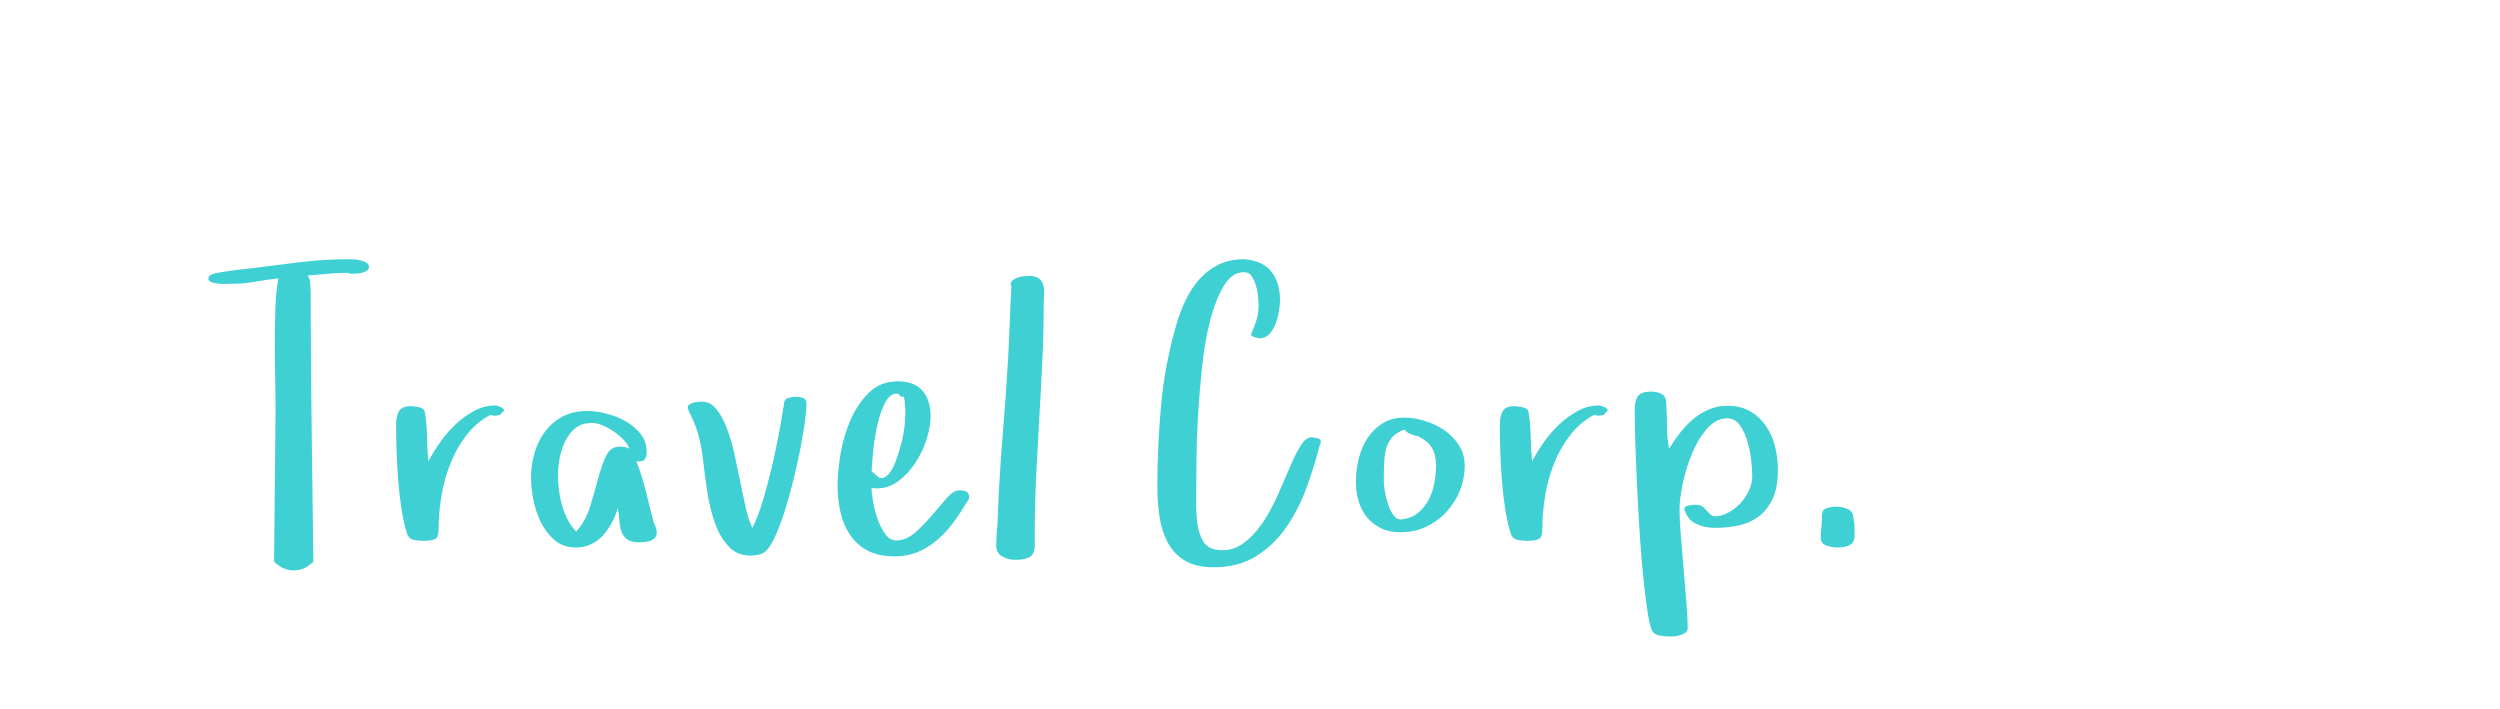
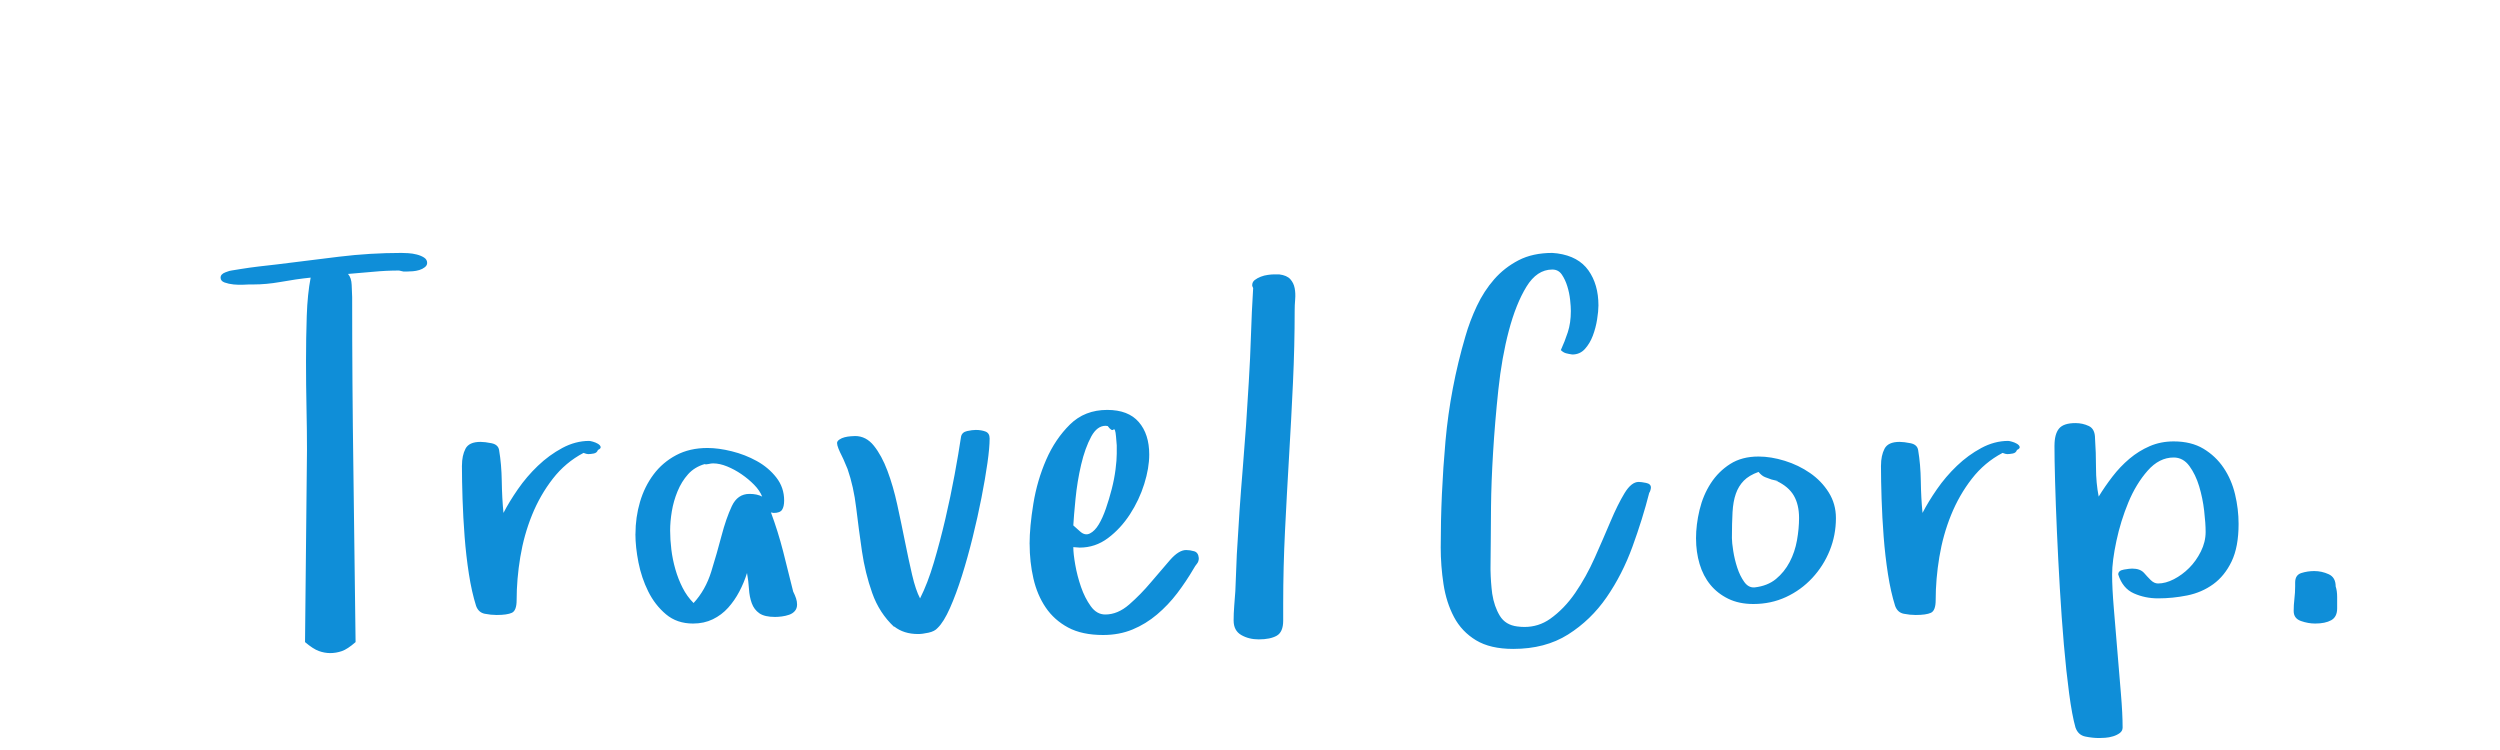
- <svg xmlns="http://www.w3.org/2000/svg" version="1.1" width="180" height="51" style="">
-   <path fill="#3fd0d4" d="M15,20.045q0-0.191,0.267-0.294t0.349-0.103l0.506-0.082q0.506-0.082,1.025-0.144t1.012-0.116q1.736-0.219,3.473-0.431t3.5-0.212q0.137,0,0.376,0.014t0.479,0.075t0.41,0.171t0.171,0.301q0,0.137-0.13,0.239t-0.308,0.157t-0.362,0.068t-0.294,0.014l-0.239,0t-0.239-0.055q-0.725,0-1.429,0.068t-1.429,0.123q0.191,0.219,0.205,0.615t0.027,0.684q0,4.84,0.068,9.625t0.123,9.666l0,0.027q-0.451,0.396-0.772,0.506t-0.649,0.109q-0.314,0-0.636-0.116t-0.772-0.499l0-0.027l0.109-10.732q0-1.066-0.027-2.352t-0.027-2.604t0.041-2.55t0.219-2.146q-0.807,0.082-1.709,0.246q-0.779,0.137-1.49,0.137l-0.246,0q-0.055,0-0.321,0.014t-0.547-0.014t-0.506-0.109t-0.226-0.273z M28.517,30.572q0-0.561,0.198-0.943t0.841-0.383q0.246,0,0.615,0.075t0.424,0.376q0.137,0.807,0.15,1.75t0.096,1.777q0.314-0.615,0.807-1.326t1.121-1.312t1.367-0.998t1.504-0.396q0.055,0,0.205,0.041t0.28,0.116t0.157,0.171t-0.15,0.178q-0.055,0.164-0.232,0.198t-0.314,0.034q-0.082,0-0.26-0.068q-1.012,0.533-1.723,1.449t-1.162,2.03t-0.656,2.352t-0.205,2.413q0,0.588-0.267,0.711t-0.854,0.123q-0.314,0-0.663-0.068t-0.485-0.438q-0.246-0.779-0.403-1.791t-0.239-2.085t-0.116-2.112t-0.034-1.873z M38.233,34.4q0-0.93,0.253-1.791t0.759-1.538t1.265-1.08t1.757-0.403q0.615,0,1.36,0.185t1.401,0.547t1.094,0.923t0.438,1.285q0,0.342-0.116,0.52t-0.472,0.178l-0.15-0.027q0.396,1.066,0.684,2.188t0.561,2.242q0.109,0.219,0.164,0.39t0.055,0.335q0,0.219-0.123,0.362t-0.321,0.212t-0.41,0.096t-0.376,0.027q-0.588,0-0.882-0.205t-0.424-0.561t-0.157-0.8t-0.109-0.896q-0.164,0.533-0.431,1.039t-0.629,0.909t-0.854,0.643t-1.107,0.239q-0.902,0-1.518-0.52t-0.991-1.278t-0.547-1.62t-0.171-1.6z M40.175,34.209q0,0.506,0.068,1.066t0.226,1.107t0.403,1.032t0.615,0.854q0.67-0.725,0.991-1.764t0.574-2.003t0.574-1.654t0.991-0.69q0.424,0,0.711,0.15q-0.137-0.342-0.451-0.663t-0.704-0.588t-0.807-0.438t-0.786-0.171q-0.109,0-0.253,0.034t-0.226,0.007q-0.561,0.164-0.923,0.567t-0.588,0.95t-0.321,1.121t-0.096,1.08z M49.522,29.314q0-0.109,0.13-0.198t0.294-0.13t0.335-0.055t0.253-0.014q0.615,0,1.053,0.547t0.759,1.401t0.547,1.887t0.431,2.058t0.403,1.88t0.444,1.319q0.424-0.834,0.772-2.01t0.643-2.434t0.52-2.481t0.362-2.14q0.055-0.246,0.342-0.308t0.479-0.062q0.314,0,0.547,0.089t0.232,0.39q0,0.506-0.123,1.374t-0.335,1.948t-0.492,2.215t-0.602,2.153t-0.67,1.805t-0.69,1.114q-0.164,0.191-0.513,0.267t-0.581,0.075q-0.807,0-1.34-0.424l0,0.027q-0.834-0.779-1.23-1.9t-0.574-2.338t-0.321-2.42t-0.485-2.188q-0.055-0.109-0.137-0.321t-0.191-0.424t-0.185-0.403t-0.075-0.301z M60.304,34.961q0-0.957,0.212-2.256t0.718-2.461t1.333-1.976t2.085-0.813q1.176,0,1.764,0.677t0.588,1.825q0,0.752-0.28,1.647t-0.8,1.695t-1.23,1.333t-1.586,0.533l-0.355-0.027q0,0.369,0.109,0.991t0.321,1.237t0.547,1.08t0.813,0.465q0.697,0,1.34-0.561t1.217-1.244t1.066-1.244t0.902-0.561q0.219,0,0.451,0.068t0.26,0.383q0,0.191-0.103,0.314t-0.185,0.273q-0.424,0.725-0.923,1.381t-1.128,1.189t-1.374,0.841t-1.647,0.308q-1.176,0-1.955-0.417t-1.258-1.121t-0.69-1.627t-0.212-1.935z M62.751,33.922l0.383,0.342q0.273,0.246,0.547,0.109t0.492-0.499t0.403-0.896t0.328-1.094t0.212-1.094t0.068-0.889l0-0.465t-0.041-0.492t-0.144-0.39t-0.321-0.198q-0.068-0.014-0.123-0.014q-0.465,0-0.793,0.588q-0.355,0.656-0.574,1.593t-0.314,1.921t-0.123,1.477z M71.729,39.254q0-0.396,0.034-0.834t0.062-0.82l0.082-2.051q0.137-2.461,0.335-4.84t0.335-4.812q0.082-1.34,0.123-2.632t0.123-2.632q-0.055-0.109-0.055-0.15q0-0.191,0.144-0.301t0.335-0.185t0.403-0.103t0.321-0.027l0.314,0q0.424,0.055,0.615,0.267t0.246,0.506t0.027,0.629t-0.027,0.622q0,1.982-0.096,4.04t-0.219,4.129t-0.226,4.143t-0.103,4.095l0,0.957q0,0.643-0.362,0.848t-1.005,0.205q-0.561,0-0.984-0.246t-0.424-0.807z M83.328,35.139q0-2.967,0.267-5.94t1.114-5.858q0.246-0.861,0.643-1.702t0.971-1.497t1.367-1.066t1.887-0.41l0.287,0.027q1.176,0.164,1.736,0.95t0.561,1.962q0,0.314-0.075,0.786t-0.239,0.909t-0.444,0.745t-0.704,0.308q-0.191-0.027-0.349-0.068t-0.294-0.178q0.219-0.479,0.39-0.998t0.171-1.189q0-0.246-0.041-0.629t-0.157-0.759t-0.308-0.656t-0.533-0.28q-0.861,0-1.449,0.964t-0.984,2.461t-0.588,3.309t-0.294,3.5t-0.116,3.049t-0.014,1.921q0,0.656-0.014,1.449l0,0.178q0.014,0.697,0.096,1.326q0.109,0.711,0.424,1.23t0.984,0.602q0.205,0.027,0.396,0.027q0.793,0,1.436-0.451q0.793-0.561,1.408-1.456t1.094-1.969t0.882-2.03t0.786-1.586t0.793-0.629q0.137,0,0.41,0.055t0.273,0.26q0,0.055-0.027,0.15t-0.068,0.15q-0.369,1.449-0.937,3.008t-1.449,2.837t-2.16,2.085t-3.069,0.807q-1.285,0-2.085-0.485t-1.23-1.299t-0.588-1.839t-0.157-2.078z M97.624,34.66q0-0.779,0.198-1.606t0.629-1.49t1.087-1.08t1.586-0.417q0.697,0,1.47,0.239t1.415,0.684t1.046,1.087t0.403,1.436q0,0.957-0.349,1.818t-0.978,1.538t-1.47,1.066t-1.825,0.39q-0.807,0-1.408-0.294t-1.005-0.786t-0.602-1.162t-0.198-1.422z M99.634,34.633q0,0.246,0.075,0.725t0.226,0.937t0.39,0.793t0.581,0.308q0.725-0.082,1.196-0.472t0.766-0.95t0.41-1.217t0.116-1.244q0-0.752-0.294-1.258t-0.964-0.82q0,0.027,0.027,0.027t0.027-0.027l-0.342-0.082q-0.137-0.055-0.335-0.123t-0.39-0.301q-0.533,0.191-0.827,0.492t-0.444,0.731t-0.185,1.032t-0.034,1.449z M107.983,30.572q0-0.561,0.198-0.943t0.841-0.383q0.246,0,0.615,0.075t0.424,0.376q0.137,0.807,0.15,1.75t0.096,1.777q0.314-0.615,0.807-1.326t1.121-1.312t1.367-0.998t1.504-0.396q0.055,0,0.205,0.041t0.28,0.116t0.157,0.171t-0.15,0.178q-0.055,0.164-0.232,0.198t-0.314,0.034q-0.082,0-0.26-0.068q-1.012,0.533-1.723,1.449t-1.162,2.03t-0.656,2.352t-0.205,2.413q0,0.588-0.267,0.711t-0.854,0.123q-0.314,0-0.663-0.068t-0.485-0.438q-0.246-0.779-0.403-1.791t-0.239-2.085t-0.116-2.112t-0.034-1.873z M117.699,29.451q0-0.643,0.253-0.95t0.923-0.308q0.396,0,0.745,0.164t0.349,0.697q0.055,0.779,0.055,1.634t0.15,1.62q0.342-0.561,0.772-1.121t0.95-0.998t1.135-0.704t1.34-0.267q0.984,0,1.668,0.41t1.128,1.066t0.643,1.483t0.198,1.661q0,1.285-0.39,2.099t-1.032,1.278t-1.456,0.629t-1.634,0.164q-0.725,0-1.354-0.28t-0.875-1.06q0-0.219,0.321-0.273t0.458-0.055q0.451,0,0.67,0.246q0.164,0.191,0.362,0.39t0.417,0.198q0.424,0,0.889-0.239t0.854-0.629t0.656-0.923t0.267-1.094q0-0.479-0.082-1.189t-0.28-1.367t-0.547-1.135t-0.882-0.479q-0.807,0-1.456,0.738t-1.08,1.777t-0.67,2.16t-0.239,1.873t0.096,1.9t0.198,2.386t0.198,2.386t0.096,1.9q0,0.191-0.157,0.308t-0.376,0.185t-0.444,0.082t-0.335,0.014q-0.369,0-0.772-0.082t-0.554-0.506q-0.191-0.67-0.355-1.907t-0.294-2.734t-0.226-3.145t-0.164-3.179t-0.103-2.803t-0.034-2.023z M131.093,38.721q0-0.342,0.041-0.69t0.041-0.69l0-0.219q0-0.424,0.349-0.533t0.718-0.109q0.424,0,0.813,0.178t0.39,0.684q0.082,0.246,0.082,0.588l0,0.643q0,0.479-0.335,0.663t-0.896,0.185q-0.396,0-0.8-0.144t-0.403-0.554z" />
+ <svg xmlns="http://www.w3.org/2000/svg" version="1.1" width="170" height="51" style="">
+   <path fill="#0f8ed8" d="M15,18.876q0-0.232,0.324-0.357t0.423-0.125l0.614-0.1q0.614-0.1,1.245-0.174t1.229-0.141q2.108-0.266,4.217-0.523t4.25-0.257q0.166,0,0.457,0.017t0.581,0.091t0.498,0.208t0.208,0.365q0,0.166-0.158,0.291t-0.374,0.191t-0.44,0.083t-0.357,0.017l-0.291,0t-0.291-0.066q-0.88,0-1.735,0.083t-1.735,0.149q0.232,0.266,0.249,0.747t0.033,0.83q0,5.877,0.083,11.688t0.149,11.737l0,0.033q-0.548,0.481-0.938,0.614t-0.789,0.133q-0.382,0-0.772-0.141t-0.938-0.606l0-0.033l0.133-13.032q0-1.295-0.033-2.855t-0.033-3.163t0.05-3.096t0.266-2.606q-0.979,0.1-2.075,0.299q-0.946,0.166-1.81,0.166l-0.299,0q-0.066,0-0.39,0.017t-0.664-0.017t-0.614-0.133t-0.274-0.332z M31.413,31.659q0-0.681,0.241-1.146t1.021-0.465q0.299,0,0.747,0.091t0.515,0.457q0.166,0.979,0.183,2.125t0.116,2.158q0.382-0.747,0.979-1.61t1.361-1.594t1.66-1.212t1.826-0.481q0.066,0,0.249,0.05t0.34,0.141t0.191,0.208t-0.183,0.216q-0.066,0.199-0.282,0.241t-0.382,0.042q-0.1,0-0.315-0.083q-1.229,0.647-2.092,1.76t-1.411,2.465t-0.797,2.855t-0.249,2.93q0,0.714-0.324,0.863t-1.038,0.149q-0.382,0-0.805-0.083t-0.589-0.531q-0.299-0.946-0.49-2.175t-0.291-2.532t-0.141-2.565t-0.042-2.274z M43.212,36.308q0-1.129,0.307-2.175t0.921-1.868t1.536-1.312t2.133-0.49q0.747,0,1.652,0.224t1.702,0.664t1.328,1.121t0.531,1.561q0,0.415-0.141,0.631t-0.573,0.216l-0.183-0.033q0.481,1.295,0.83,2.656t0.681,2.723q0.133,0.266,0.199,0.473t0.066,0.407q0,0.266-0.149,0.44t-0.39,0.257t-0.498,0.116t-0.457,0.033q-0.714,0-1.071-0.249t-0.515-0.681t-0.191-0.971t-0.133-1.087q-0.199,0.647-0.523,1.262t-0.764,1.104t-1.038,0.78t-1.345,0.291q-1.096,0-1.843-0.631t-1.204-1.552t-0.664-1.967t-0.208-1.942z M45.569,36.075q0,0.614,0.083,1.295t0.274,1.345t0.49,1.253t0.747,1.038q0.813-0.88,1.204-2.142t0.697-2.432t0.697-2.009t1.204-0.838q0.515,0,0.863,0.183q-0.166-0.415-0.548-0.805t-0.855-0.714t-0.979-0.531t-0.955-0.208q-0.133,0-0.307,0.042t-0.274,0.008q-0.681,0.199-1.121,0.689t-0.714,1.154t-0.39,1.361t-0.116,1.312z M56.919,30.132q0-0.133,0.158-0.241t0.357-0.158t0.407-0.066t0.307-0.017q0.747,0,1.278,0.664t0.921,1.702t0.664,2.291t0.523,2.499t0.49,2.283t0.54,1.602q0.515-1.013,0.938-2.44t0.78-2.955t0.631-3.013t0.44-2.598q0.066-0.299,0.415-0.374t0.581-0.075q0.382,0,0.664,0.108t0.282,0.473q0,0.614-0.149,1.668t-0.407,2.366t-0.598,2.689t-0.73,2.615t-0.813,2.191t-0.838,1.353q-0.199,0.232-0.623,0.324t-0.706,0.091q-0.979,0-1.627-0.515l0,0.033q-1.013-0.946-1.494-2.308t-0.697-2.839t-0.39-2.938t-0.589-2.656q-0.066-0.133-0.166-0.39t-0.232-0.515t-0.224-0.49t-0.091-0.365z M70.012,36.988q0-1.162,0.257-2.739t0.872-2.988t1.619-2.399t2.532-0.988q1.428,0,2.142,0.822t0.714,2.216q0,0.913-0.34,2t-0.971,2.059t-1.494,1.619t-1.926,0.647l-0.432-0.033q0,0.448,0.133,1.204t0.39,1.502t0.664,1.312t0.988,0.564q0.847,0,1.627-0.681t1.478-1.511t1.295-1.511t1.096-0.681q0.266,0,0.548,0.083t0.315,0.465q0,0.232-0.125,0.382t-0.224,0.332q-0.515,0.88-1.121,1.677t-1.37,1.444t-1.668,1.021t-2,0.374q-1.428,0-2.374-0.506t-1.527-1.361t-0.838-1.976t-0.257-2.349z M72.984,35.727l0.465,0.415q0.332,0.299,0.664,0.133t0.598-0.606t0.49-1.087t0.398-1.328t0.257-1.328t0.083-1.079l0-0.564t-0.05-0.598t-0.174-0.473t-0.39-0.241q-0.083-0.017-0.149-0.017q-0.564,0-0.963,0.714q-0.432,0.797-0.697,1.934t-0.382,2.333t-0.149,1.793z M83.886,42.201q0-0.481,0.042-1.013t0.075-0.996l0.1-2.49q0.166-2.988,0.407-5.877t0.407-5.844q0.1-1.627,0.149-3.196t0.149-3.196q-0.066-0.133-0.066-0.183q0-0.232,0.174-0.365t0.407-0.224t0.49-0.125t0.39-0.033l0.382,0q0.515,0.066,0.747,0.324t0.299,0.614t0.033,0.764t-0.033,0.755q0,2.407-0.116,4.906t-0.266,5.014t-0.274,5.03t-0.125,4.972l0,1.162q0,0.78-0.44,1.029t-1.22,0.249q-0.681,0-1.195-0.299t-0.515-0.979z M97.969,37.204q0-3.603,0.324-7.213t1.353-7.114q0.299-1.046,0.78-2.067t1.179-1.818t1.66-1.295t2.291-0.498l0.349,0.033q1.428,0.199,2.108,1.154t0.681,2.382q0,0.382-0.091,0.955t-0.291,1.104t-0.54,0.905t-0.855,0.374q-0.232-0.033-0.423-0.083t-0.357-0.216q0.266-0.581,0.473-1.212t0.208-1.444q0-0.299-0.05-0.764t-0.191-0.921t-0.374-0.797t-0.647-0.34q-1.046,0-1.76,1.17t-1.195,2.988t-0.714,4.018t-0.357,4.25t-0.141,3.702t-0.017,2.333q0,0.797-0.017,1.76l0,0.216q0.017,0.847,0.116,1.61q0.133,0.863,0.515,1.494t1.195,0.73q0.249,0.033,0.481,0.033q0.963,0,1.743-0.548q0.963-0.681,1.71-1.768t1.328-2.391t1.071-2.465t0.955-1.926t0.963-0.764q0.166,0,0.498,0.066t0.332,0.315q0,0.066-0.033,0.183t-0.083,0.183q-0.448,1.76-1.137,3.652t-1.76,3.445t-2.623,2.532t-3.727,0.979q-1.561,0-2.532-0.589t-1.494-1.577t-0.714-2.233t-0.191-2.523z M115.329,36.623q0-0.946,0.241-1.951t0.764-1.81t1.32-1.312t1.926-0.506q0.847,0,1.785,0.291t1.718,0.83t1.27,1.32t0.49,1.743q0,1.162-0.423,2.208t-1.187,1.868t-1.785,1.295t-2.216,0.473q-0.979,0-1.71-0.357t-1.22-0.955t-0.73-1.411t-0.241-1.727z M117.77,36.59q0,0.299,0.091,0.88t0.274,1.137t0.473,0.963t0.706,0.374q0.88-0.1,1.453-0.573t0.93-1.154t0.498-1.478t0.141-1.511q0-0.913-0.357-1.527t-1.17-0.996q0,0.033,0.033,0.033t0.033-0.033l-0.415-0.1q-0.166-0.066-0.407-0.149t-0.473-0.365q-0.647,0.232-1.004,0.598t-0.54,0.888t-0.224,1.253t-0.042,1.76z M127.908,31.659q0-0.681,0.241-1.146t1.021-0.465q0.299,0,0.747,0.091t0.515,0.457q0.166,0.979,0.183,2.125t0.116,2.158q0.382-0.747,0.979-1.61t1.361-1.594t1.66-1.212t1.826-0.481q0.066,0,0.249,0.05t0.34,0.141t0.191,0.208t-0.183,0.216q-0.066,0.199-0.282,0.241t-0.382,0.042q-0.1,0-0.315-0.083q-1.229,0.647-2.092,1.76t-1.411,2.465t-0.797,2.855t-0.249,2.93q0,0.714-0.324,0.863t-1.038,0.149q-0.382,0-0.805-0.083t-0.589-0.531q-0.299-0.946-0.49-2.175t-0.291-2.532t-0.141-2.565t-0.042-2.274z M139.706,30.298q0-0.78,0.307-1.154t1.121-0.374q0.481,0,0.905,0.199t0.423,0.847q0.066,0.946,0.066,1.984t0.183,1.967q0.415-0.681,0.938-1.361t1.154-1.212t1.378-0.855t1.627-0.324q1.195,0,2.025,0.498t1.37,1.295t0.78,1.801t0.241,2.017q0,1.561-0.473,2.548t-1.253,1.552t-1.768,0.764t-1.984,0.199q-0.88,0-1.644-0.34t-1.062-1.287q0-0.266,0.39-0.332t0.556-0.066q0.548,0,0.813,0.299q0.199,0.232,0.44,0.473t0.506,0.241q0.515,0,1.079-0.291t1.038-0.764t0.797-1.121t0.324-1.328q0-0.581-0.1-1.444t-0.34-1.66t-0.664-1.378t-1.071-0.581q-0.979,0-1.768,0.896t-1.312,2.158t-0.813,2.623t-0.291,2.274t0.116,2.308t0.241,2.897t0.241,2.897t0.116,2.308q0,0.232-0.191,0.374t-0.457,0.224t-0.54,0.1t-0.407,0.017q-0.448,0-0.938-0.1t-0.672-0.614q-0.232-0.813-0.432-2.316t-0.357-3.32t-0.274-3.818t-0.199-3.86t-0.125-3.403t-0.042-2.457z M155.97,41.554q0-0.415,0.05-0.838t0.05-0.838l0-0.266q0-0.515,0.423-0.647t0.872-0.133q0.515,0,0.988,0.216t0.473,0.83q0.1,0.299,0.1,0.714l0,0.78q0,0.581-0.407,0.805t-1.087,0.224q-0.481,0-0.971-0.174t-0.49-0.672z" />
  <path fill="#" d="" />
</svg>
